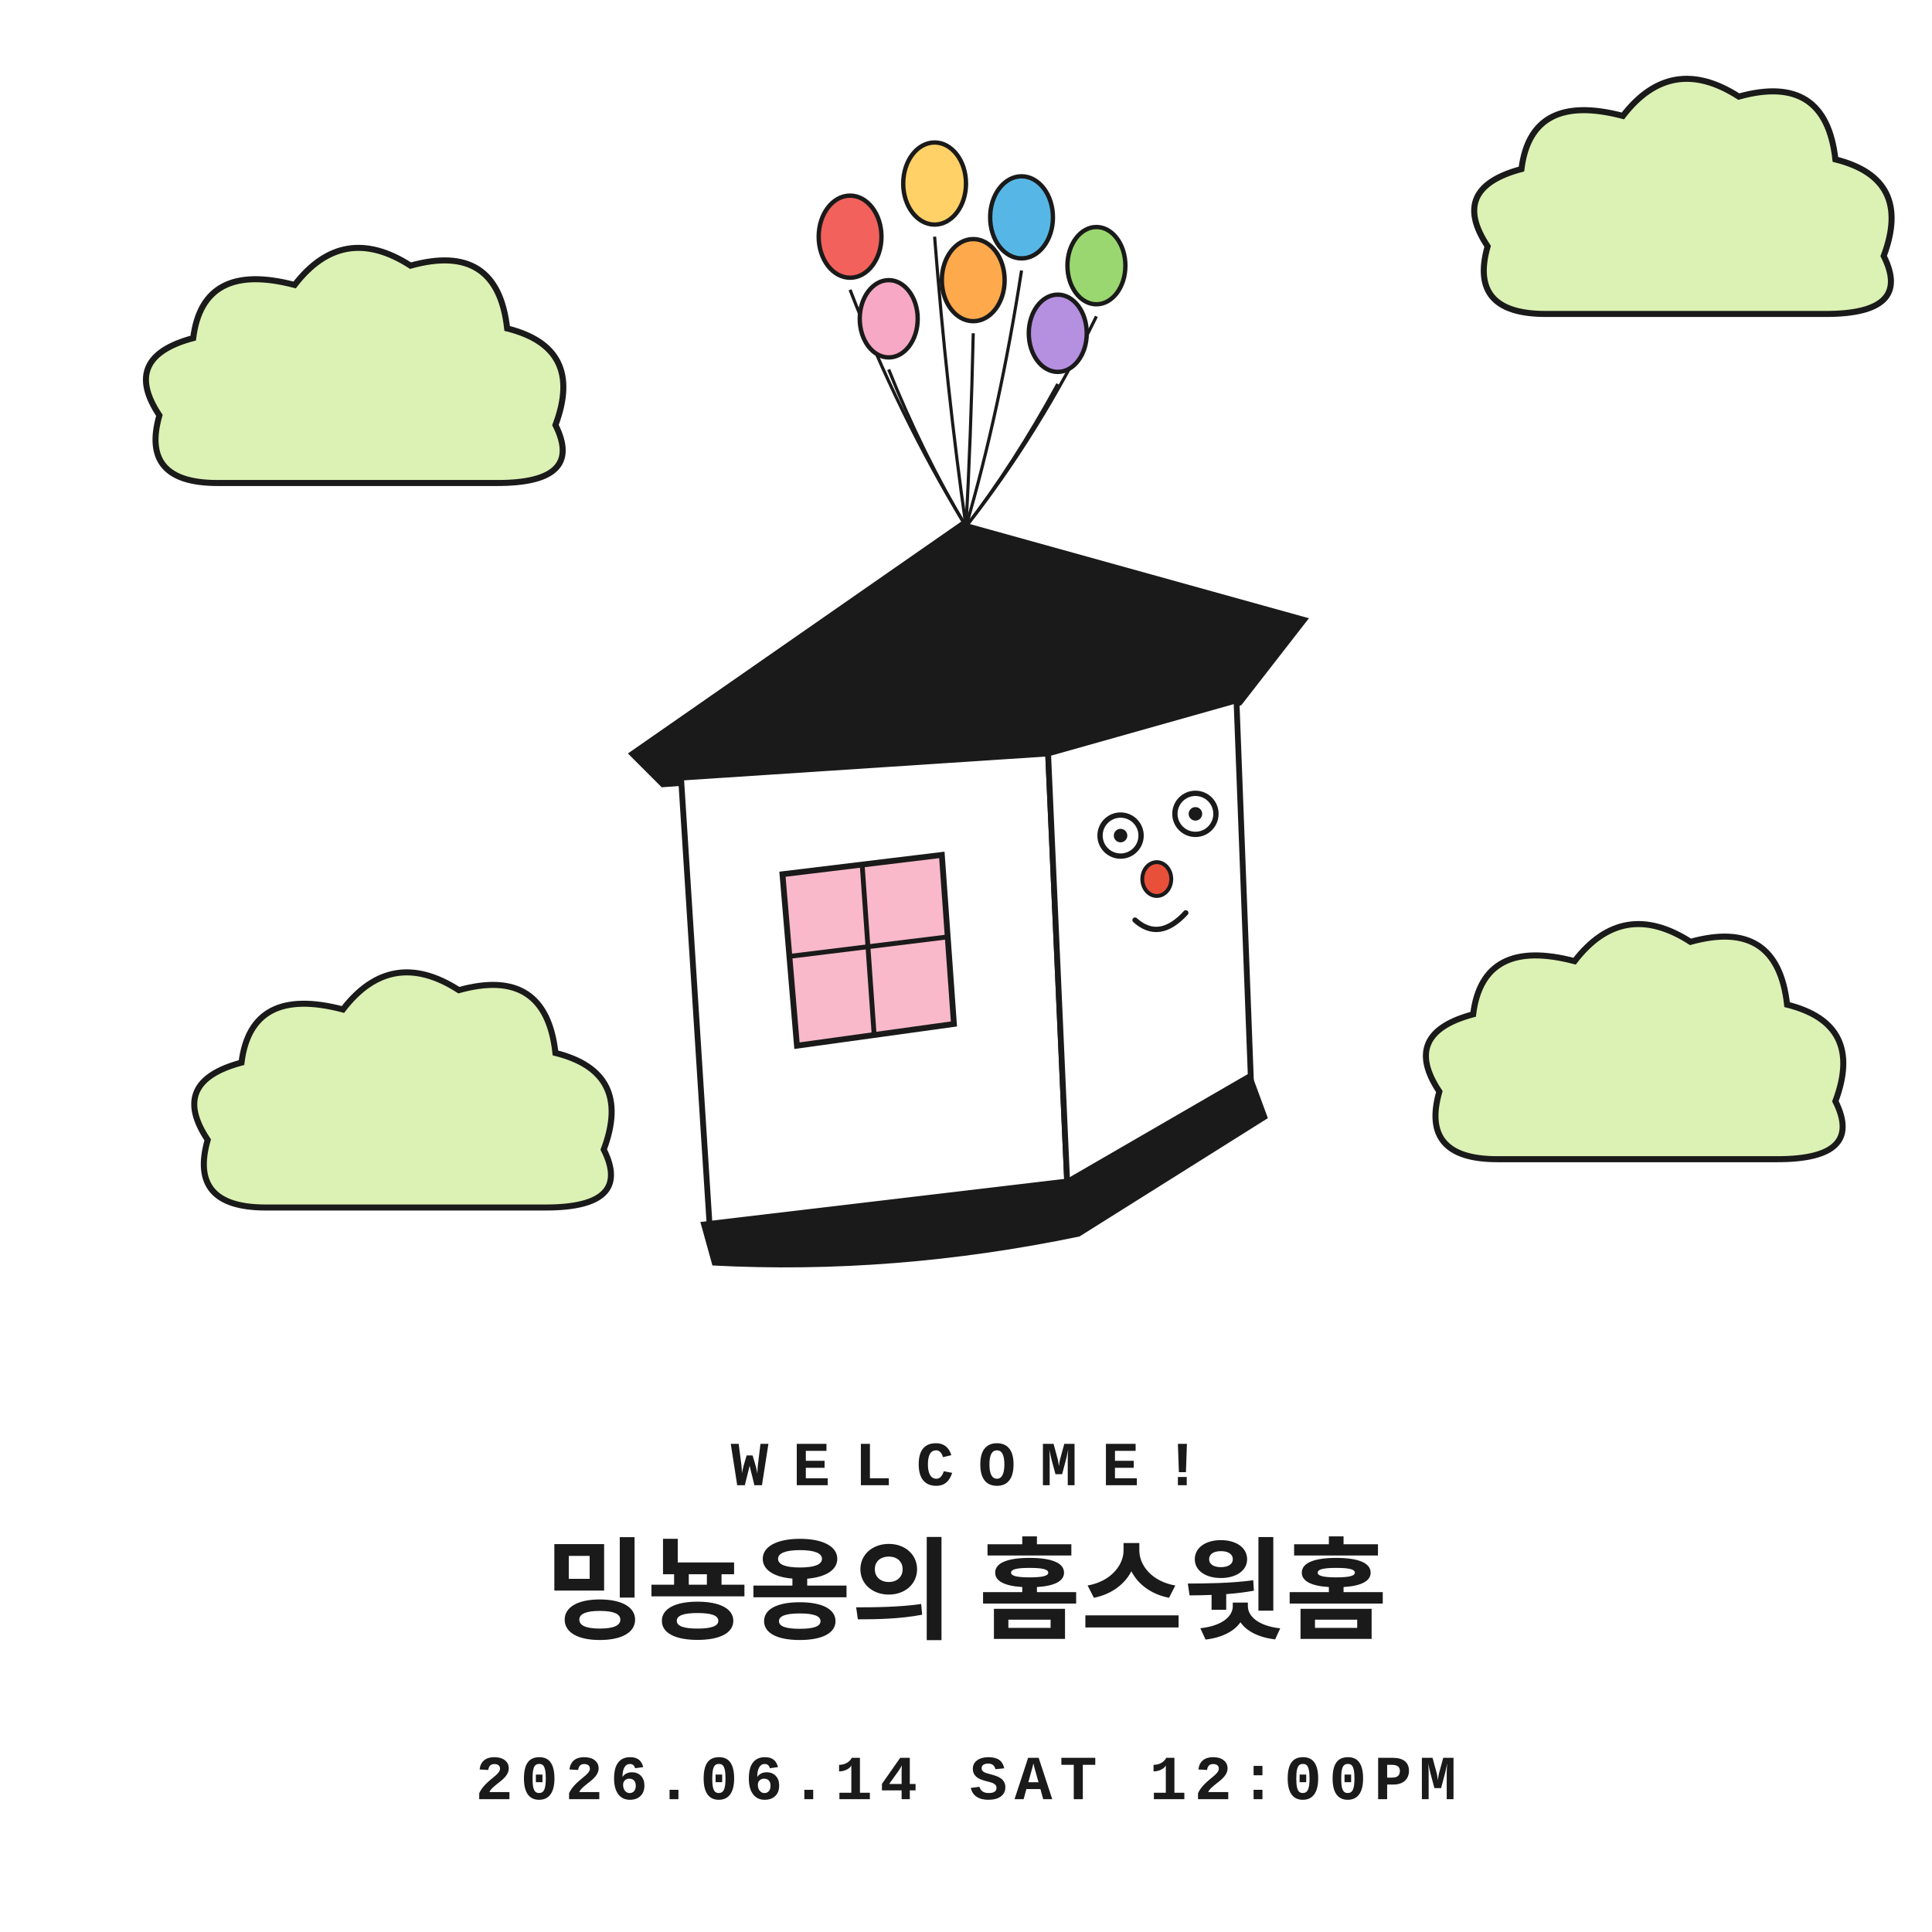
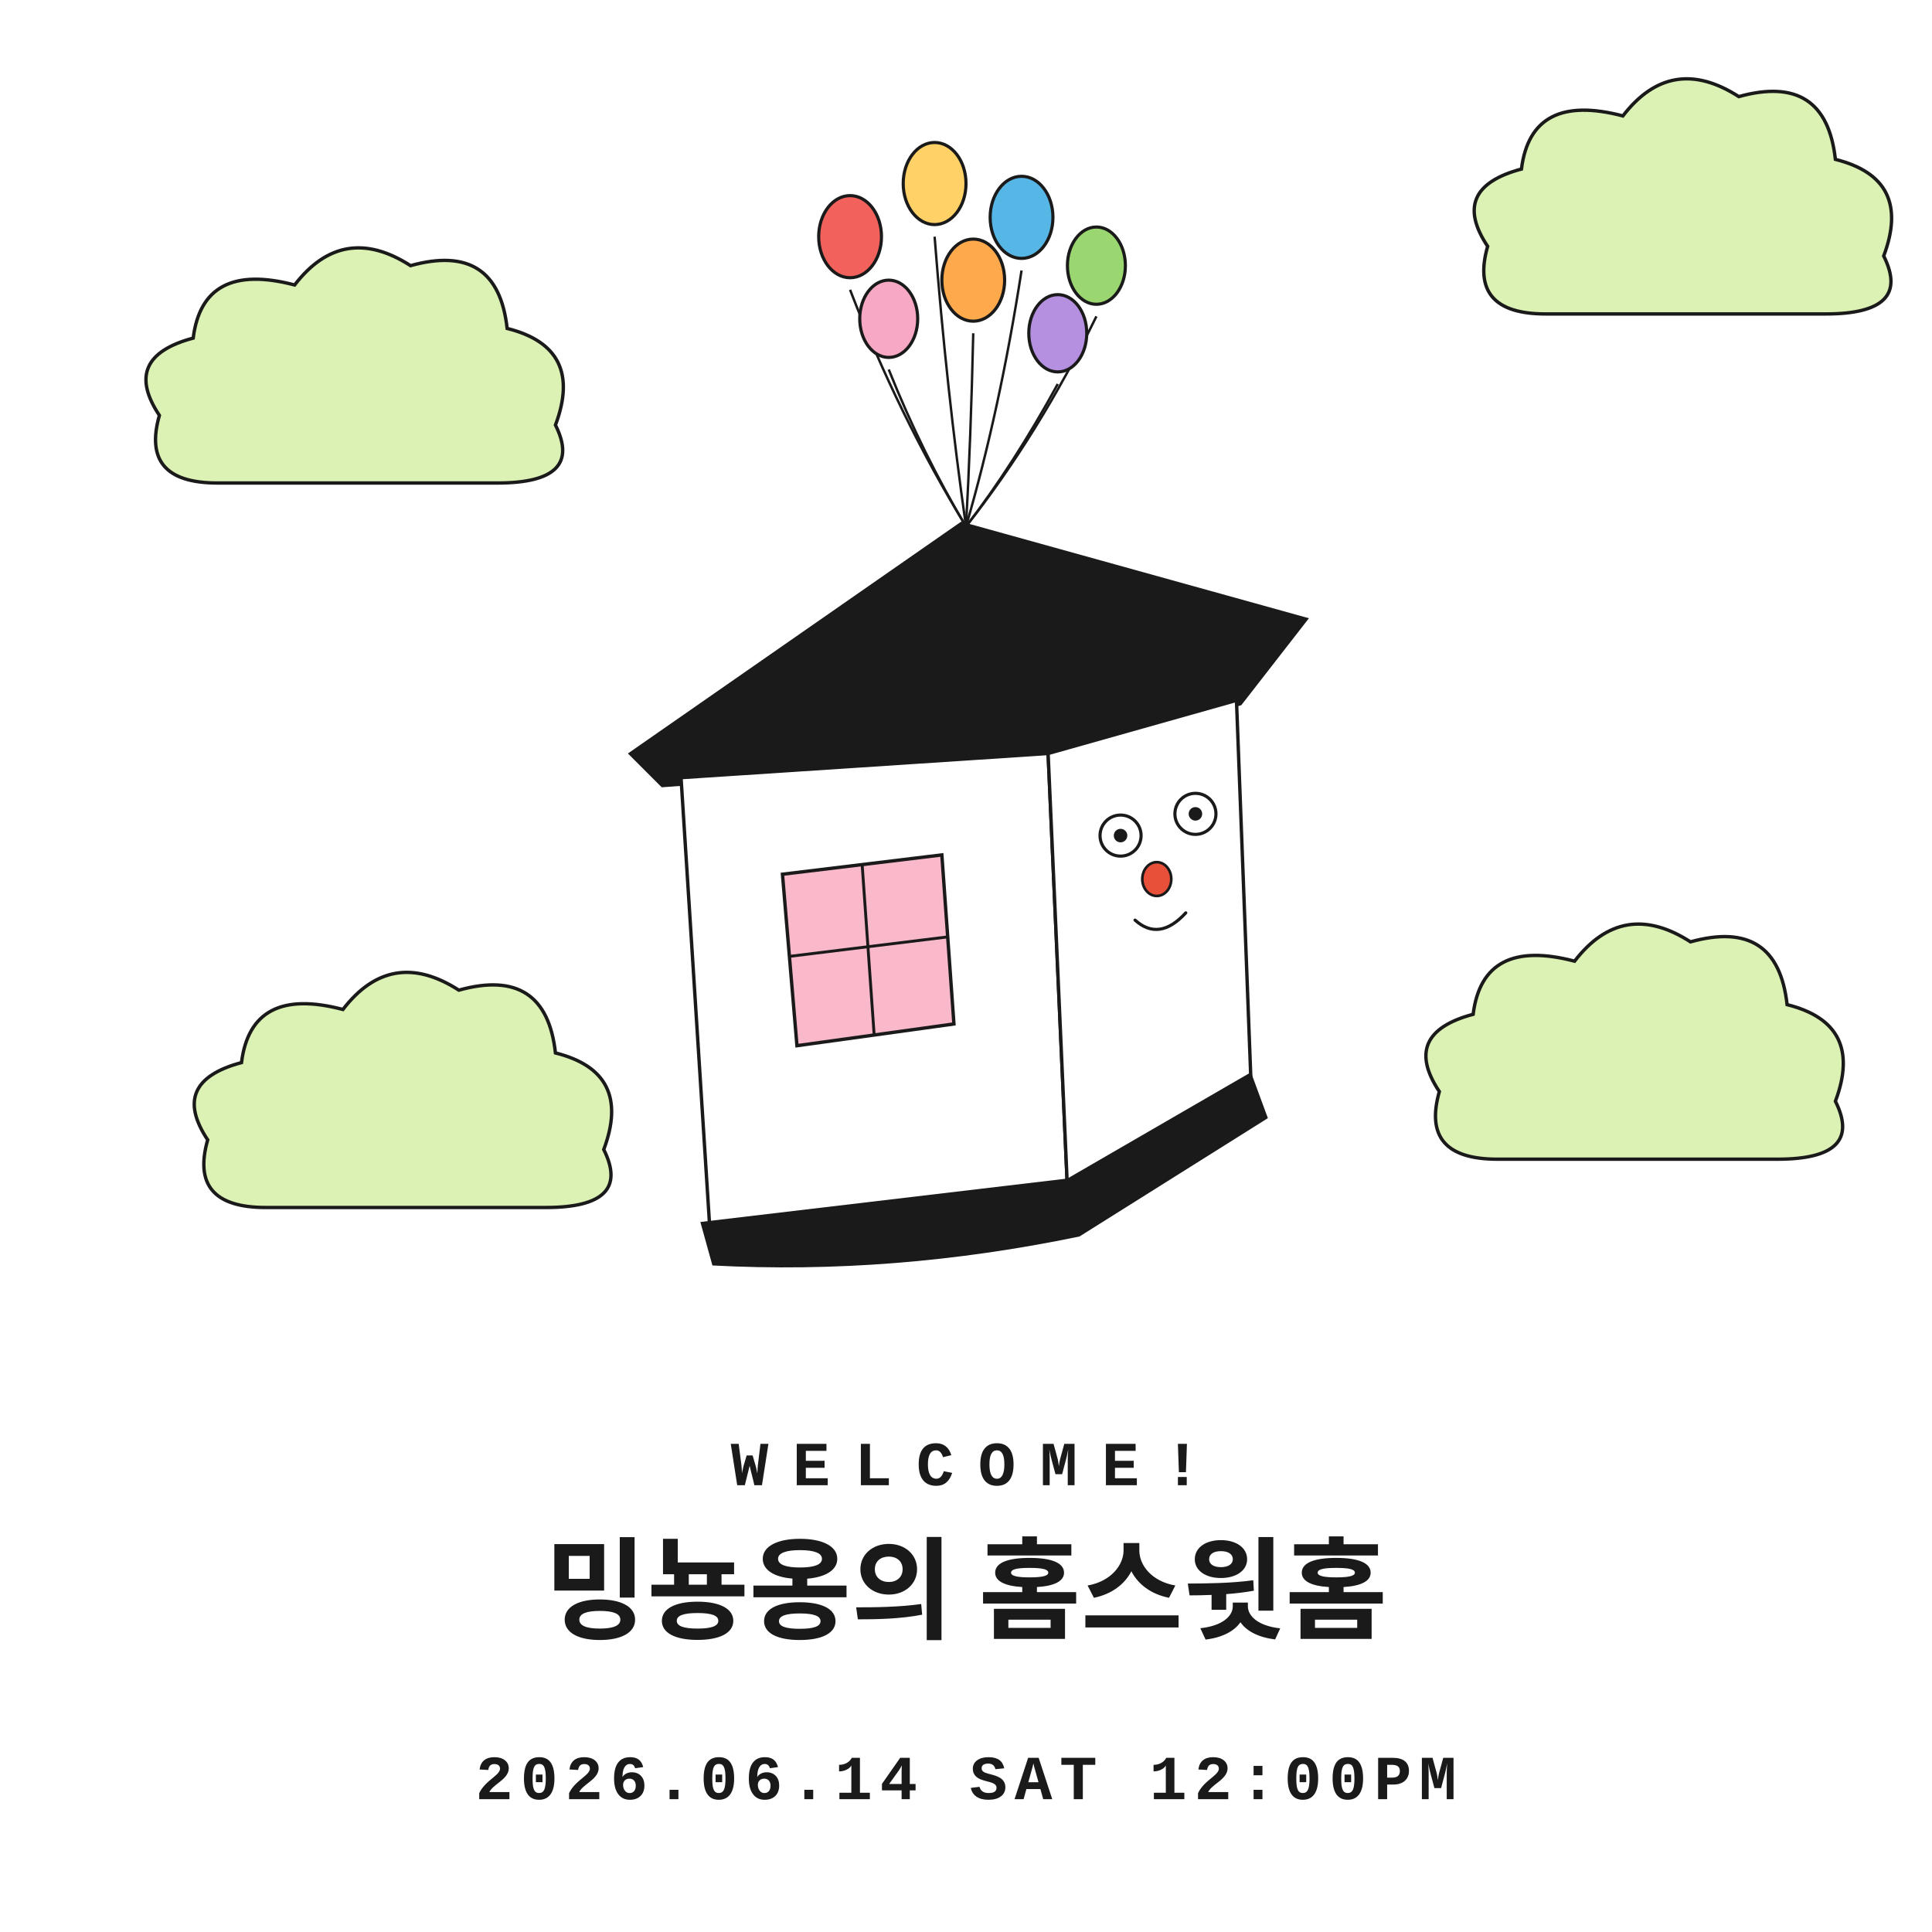
<svg xmlns="http://www.w3.org/2000/svg" viewBox="0 0 800 800" width="800" height="800">
  <rect width="800" height="800" fill="#ffffff" />
-   <path d="M90 200 Q58 200 66 172 Q50 148 80 140 Q84 108 122 118 Q142 92 170 110 Q206 100 210 136 Q242 144 230 176 Q242 200 206 200 Z" fill="#dcf1b4" stroke="#1a1a1a" stroke-width="2.5" />
-   <path d="M640 130 Q608 130 616 102 Q600 78 630 70 Q634 38 672 48 Q692 22 720 40 Q756 30 760 66 Q792 74 780 106 Q792 130 756 130 Z" fill="#dcf1b4" stroke="#1a1a1a" stroke-width="2.5" />
-   <path d="M620 480 Q588 480 596 452 Q580 428 610 420 Q614 388 652 398 Q672 372 700 390 Q736 380 740 416 Q772 424 760 456 Q772 480 736 480 Z" fill="#dcf1b4" stroke="#1a1a1a" stroke-width="2.5" />
-   <path d="M110 500 Q78 500 86 472 Q70 448 100 440 Q104 408 142 418 Q162 392 190 410 Q226 400 230 436 Q262 444 250 476 Q262 500 226 500 Z" fill="#dcf1b4" stroke="#1a1a1a" stroke-width="2.5" />
+   <path d="M90 200 Q58 200 66 172 Q50 148 80 140 Q84 108 122 118 Q142 92 170 110 Q206 100 210 136 Q242 144 230 176 Q242 200 206 200 Z" fill="#dcf1b4" stroke="#1a1a1a" stroke-width="1.4" />
+   <path d="M640 130 Q608 130 616 102 Q600 78 630 70 Q634 38 672 48 Q692 22 720 40 Q756 30 760 66 Q792 74 780 106 Q792 130 756 130 Z" fill="#dcf1b4" stroke="#1a1a1a" stroke-width="1.4" />
+   <path d="M620 480 Q588 480 596 452 Q580 428 610 420 Q614 388 652 398 Q672 372 700 390 Q736 380 740 416 Q772 424 760 456 Q772 480 736 480 Z" fill="#dcf1b4" stroke="#1a1a1a" stroke-width="1.4" />
+   <path d="M110 500 Q78 500 86 472 Q70 448 100 440 Q104 408 142 418 Q162 392 190 410 Q226 400 230 436 Q262 444 250 476 Q262 500 226 500 Z" fill="#dcf1b4" stroke="#1a1a1a" stroke-width="1.4" />
  <g transform="translate(202,40) scale(1.0)">
-     <g stroke="#1a1a1a" stroke-width="1.3" fill="none">
+     <g stroke="#1a1a1a" stroke-width="1" fill="none">
      <path d="M150 80 Q170 132 198 178" />
      <path d="M185 58 Q190 122 198 178" />
      <path d="M221 72 Q212 130 198 178" />
      <path d="M252 91 Q228 140 198 178" />
      <path d="M166 113 Q180 148 198 178" />
      <path d="M236 119 Q218 152 198 178" />
      <path d="M201 98 Q200 142 198 178" />
    </g>
-     <g stroke="#1a1a1a" stroke-width="1.8">
+     <g stroke="#1a1a1a" stroke-width="1.3">
      <ellipse cx="201" cy="76" rx="13" ry="17" fill="#ffa94d" />
      <ellipse cx="150" cy="58" rx="13" ry="17" fill="#f2615c" />
      <ellipse cx="185" cy="36" rx="13" ry="17" fill="#ffd166" />
      <ellipse cx="221" cy="50" rx="13" ry="17" fill="#56b7e6" />
      <ellipse cx="252" cy="70" rx="12" ry="16" fill="#9bd770" />
      <ellipse cx="166" cy="92" rx="12" ry="16" fill="#f7a8c4" />
      <ellipse cx="236" cy="98" rx="12" ry="16" fill="#b58fe0" />
    </g>
    <path d="M58 272 L196 176 L340 216 L312 252 L236 274 L72 286 Z" fill="#1a1a1a" />
-     <path d="M80 282 L232 272 L240 452 L92 470 Z" fill="#ffffff" stroke="#1a1a1a" stroke-width="2.4" />
-     <path d="M232 272 L310 250 L316 408 L240 452 Z" fill="#ffffff" stroke="#1a1a1a" stroke-width="2.4" />
+     <path d="M80 282 L232 272 L240 452 L92 470 Z" fill="#ffffff" stroke="#1a1a1a" stroke-width="1.4" />
+     <path d="M232 272 L310 250 L316 408 L240 452 Z" fill="#ffffff" stroke="#1a1a1a" stroke-width="1.4" />
    <path d="M88 466 L240 448 L316 404 L323 423 L245 472 Q168 488 93 484 Z" fill="#1a1a1a" />
-     <path d="M122 322 L188 314 L193 384 L128 393 Z" fill="#f9b9cb" stroke="#1a1a1a" stroke-width="2.4" />
-     <line x1="155" y1="318" x2="160" y2="389" stroke="#1a1a1a" stroke-width="2" />
-     <line x1="125" y1="356" x2="190" y2="348" stroke="#1a1a1a" stroke-width="2" />
-     <circle cx="262" cy="306" r="8.5" fill="#fff" stroke="#1a1a1a" stroke-width="2.2" />
+     <path d="M122 322 L188 314 L193 384 L128 393 Z" fill="#f9b9cb" stroke="#1a1a1a" stroke-width="1.4" />
+     <line x1="155" y1="318" x2="160" y2="389" stroke="#1a1a1a" stroke-width="1.2" />
+     <line x1="125" y1="356" x2="190" y2="348" stroke="#1a1a1a" stroke-width="1.2" />
+     <circle cx="262" cy="306" r="8.5" fill="#fff" stroke="#1a1a1a" stroke-width="1.3" />
    <circle cx="262" cy="306" r="2.8" fill="#1a1a1a" />
-     <circle cx="293" cy="297" r="8.5" fill="#fff" stroke="#1a1a1a" stroke-width="2.2" />
+     <circle cx="293" cy="297" r="8.5" fill="#fff" stroke="#1a1a1a" stroke-width="1.3" />
    <circle cx="293" cy="297" r="2.8" fill="#1a1a1a" />
-     <ellipse cx="277" cy="324" rx="6" ry="7" fill="#e8503a" stroke="#1a1a1a" stroke-width="1.6" />
-     <path d="M268 341 Q278 350 289 338" fill="none" stroke="#1a1a1a" stroke-width="2.2" stroke-linecap="round" />
+     <ellipse cx="277" cy="324" rx="6" ry="7" fill="#e8503a" stroke="#1a1a1a" stroke-width="1.1" />
+     <path d="M268 341 Q278 350 289 338" fill="none" stroke="#1a1a1a" stroke-width="1.3" stroke-linecap="round" />
  </g>
  <text x="400" y="615" font-family="Courier New, monospace" text-anchor="middle" font-size="26" letter-spacing="10" font-weight="bold" fill="#1a1a1a">WELCOME!</text>
  <text x="400" y="675" font-family="Apple SD Gothic Neo, AppleGothic, sans-serif" text-anchor="middle" font-size="46" font-weight="800" fill="#1a1a1a">밍뇽옹의 홈스윗홈</text>
  <text x="400" y="745" font-family="Courier New, monospace" text-anchor="middle" font-size="26" letter-spacing="3" font-weight="bold" fill="#1a1a1a">2026.06.14 SAT 12:00PM</text>
</svg>
